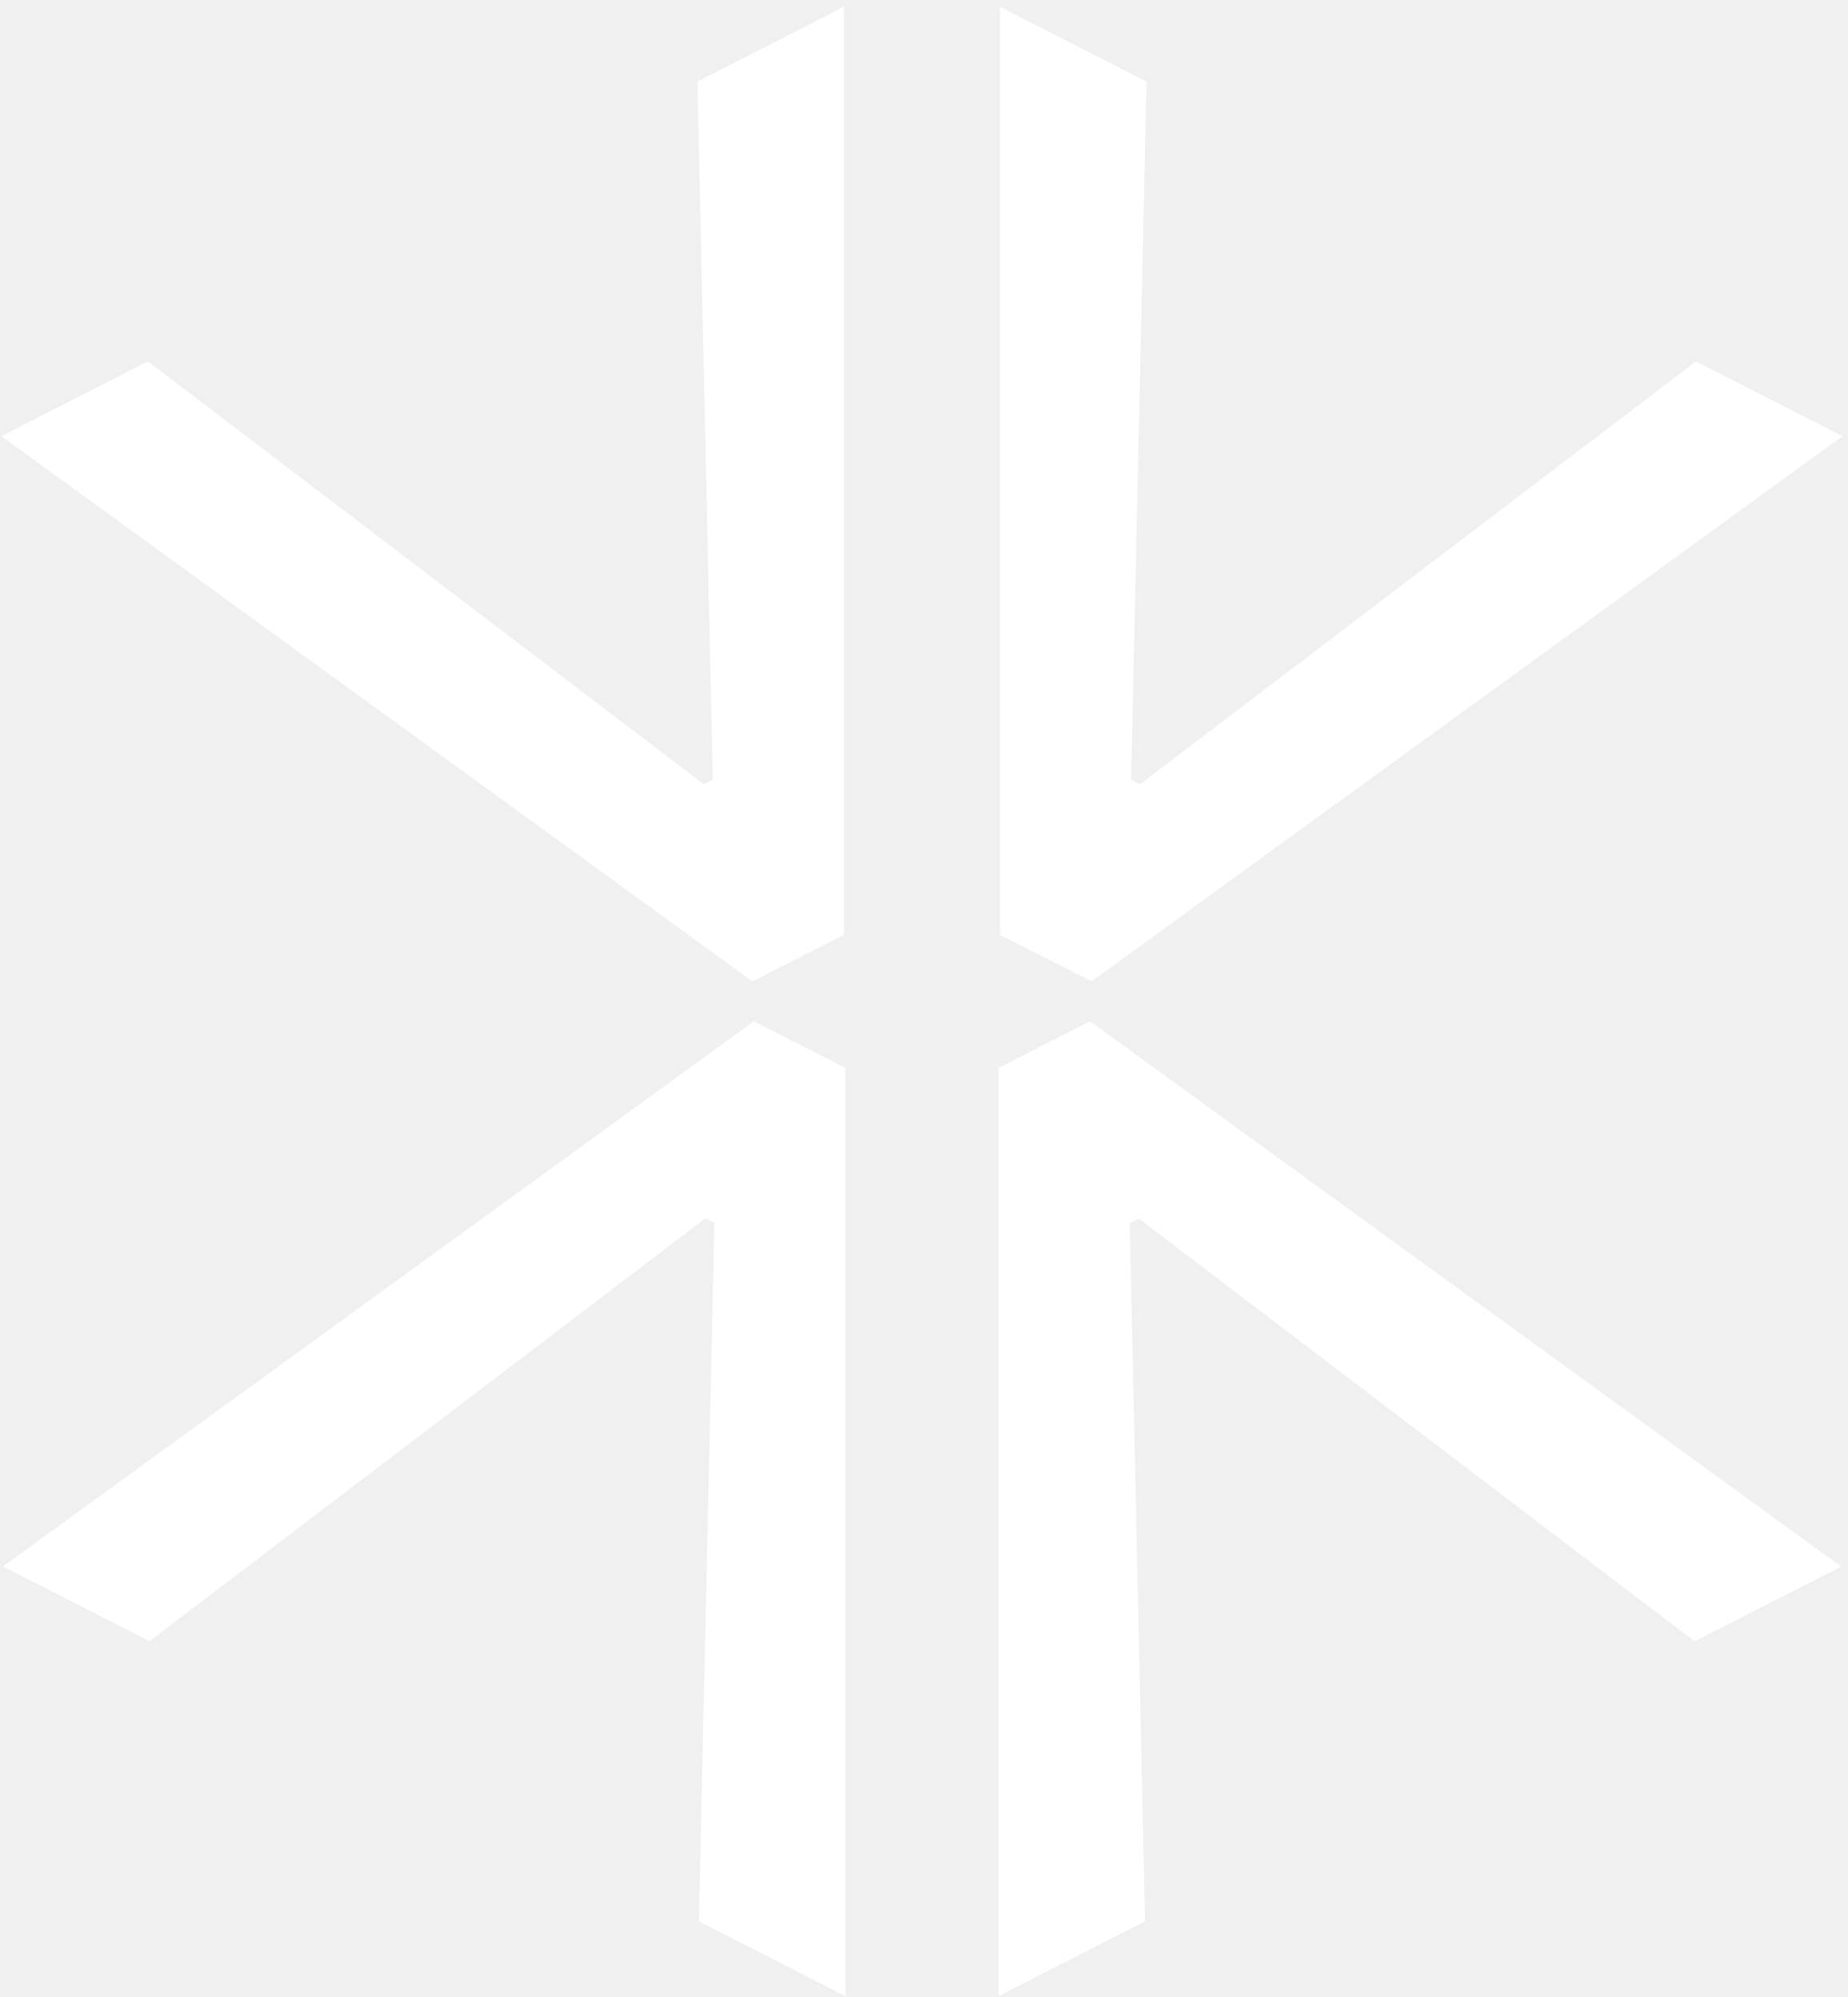
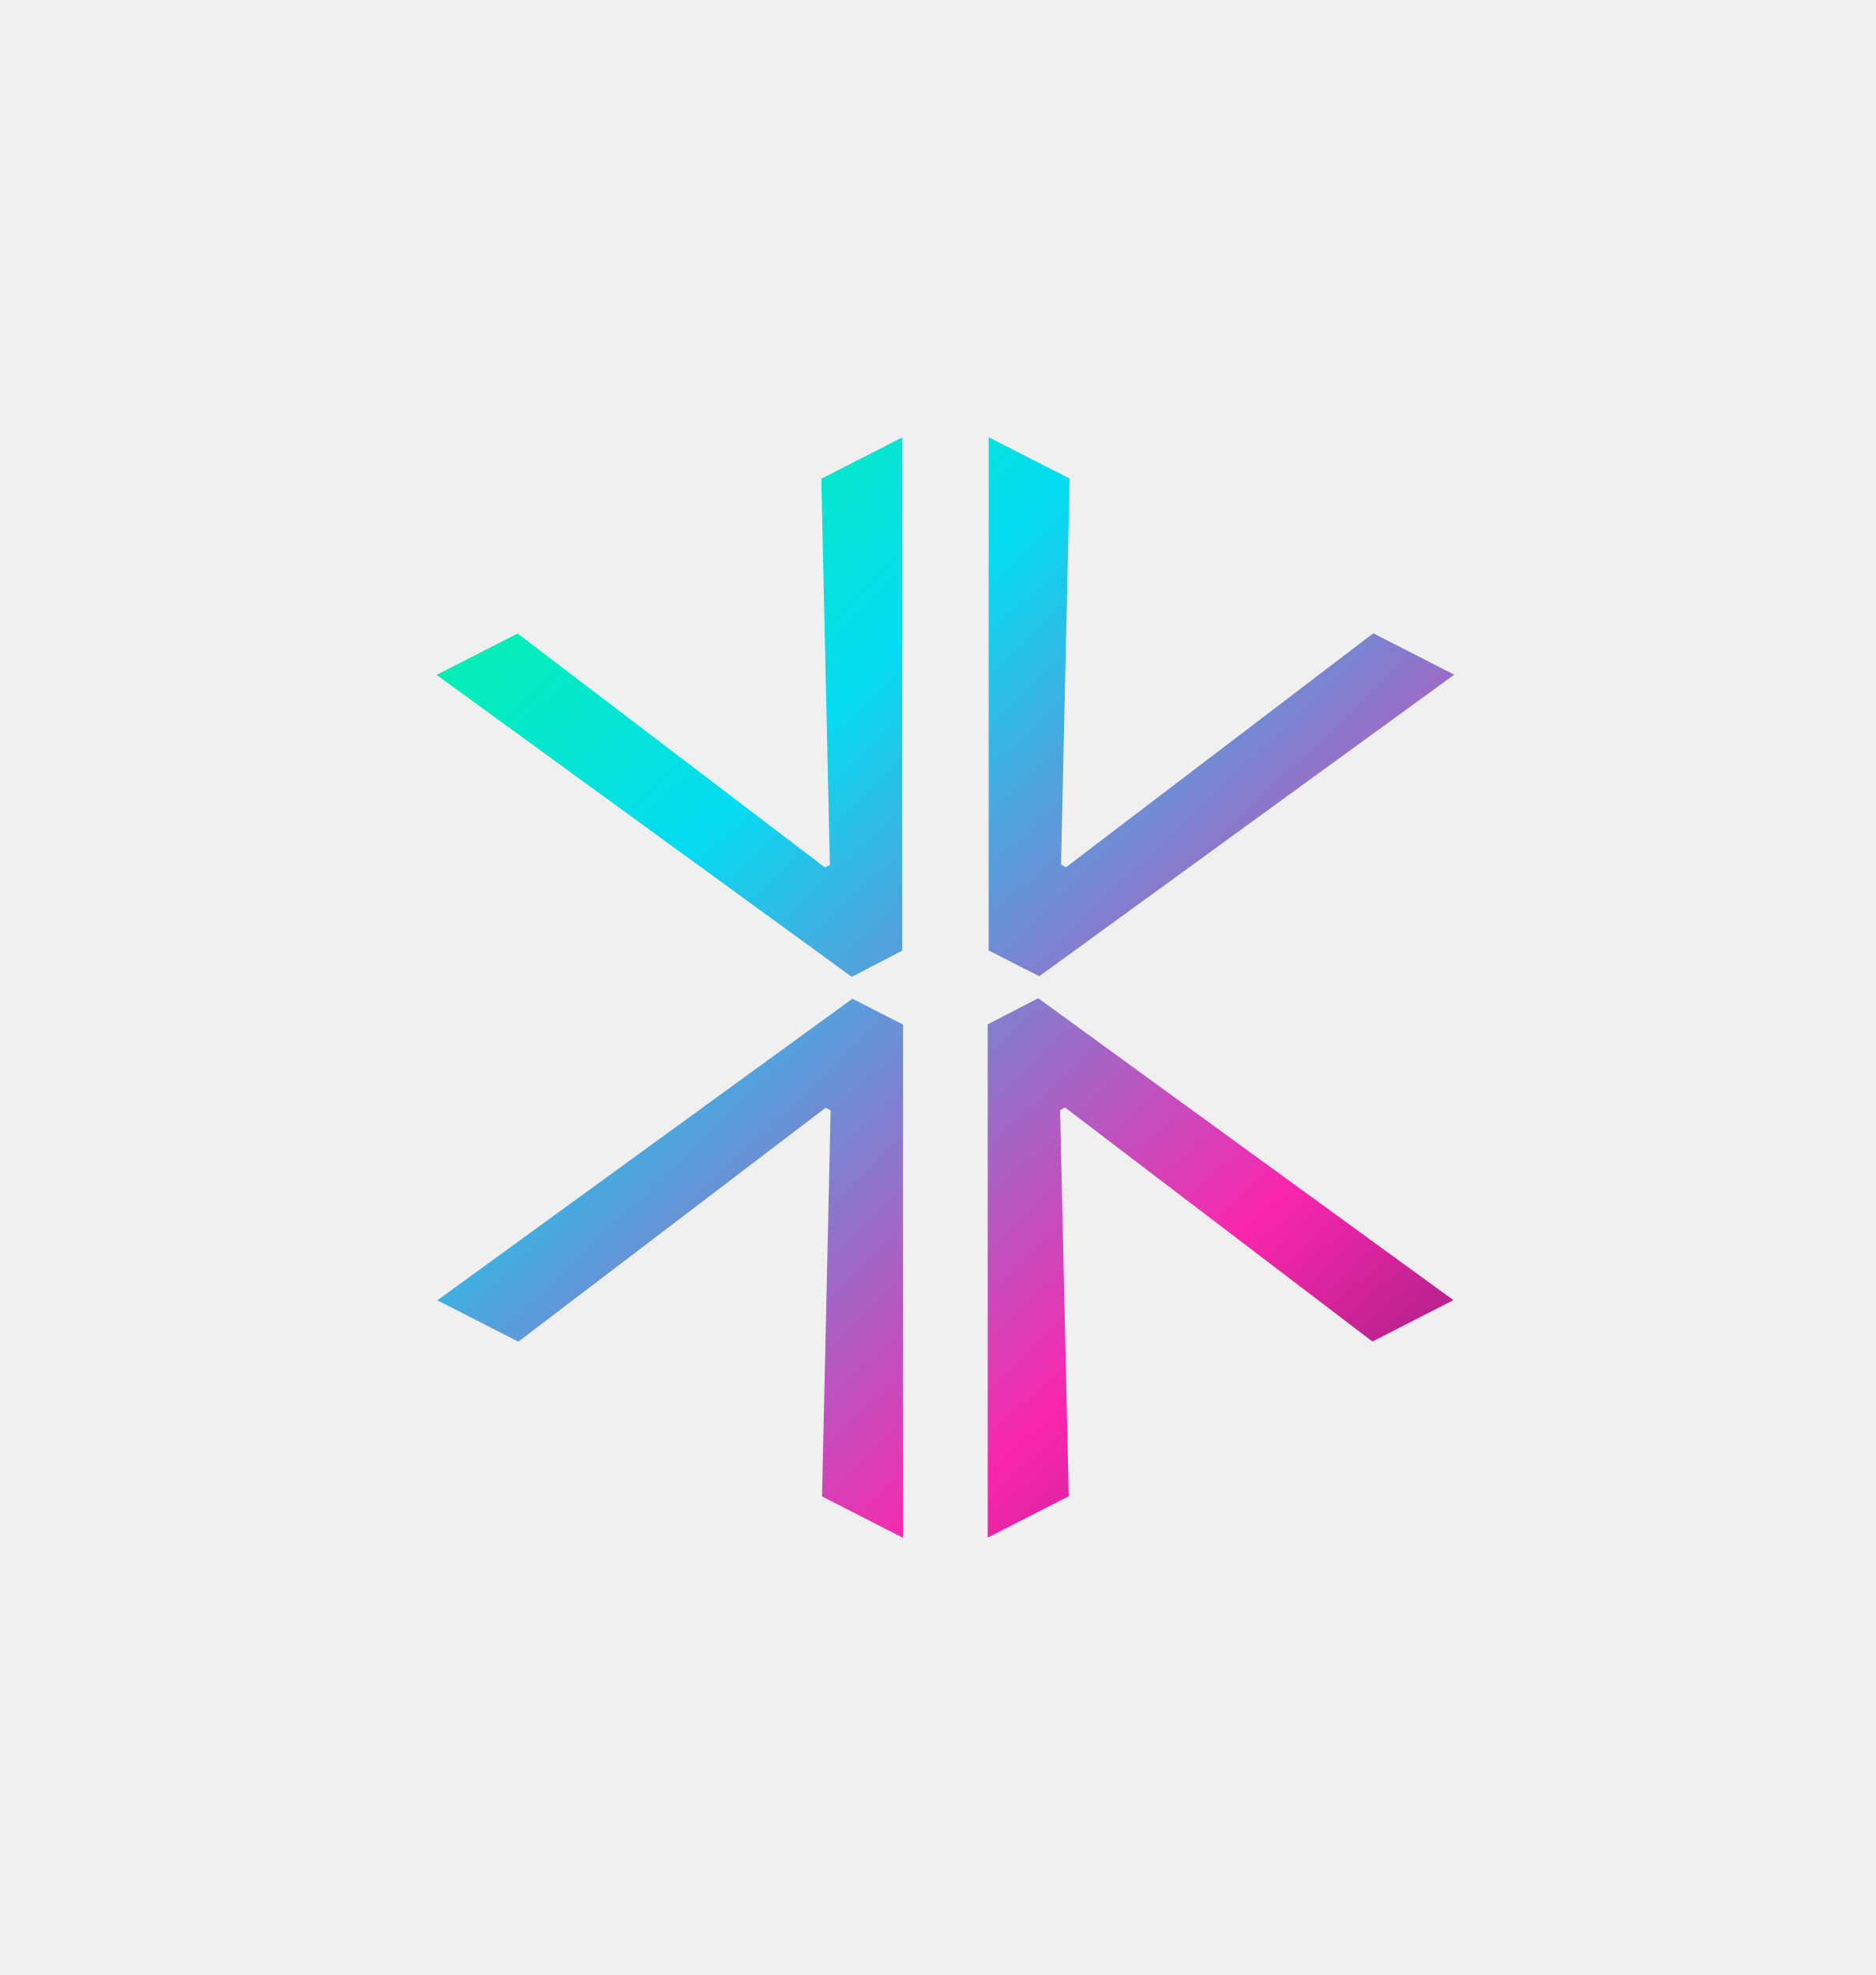
- <svg xmlns="http://www.w3.org/2000/svg" width="247" height="267" viewBox="0 0 247 267" fill="none">
-   <path d="M145.91 131.2L133.67 125V0.91L153.26 10.91L151.18 105L150.27 103.77L153.33 105.32H151.79L226.71 48.32L246.29 58.32L145.91 131.2Z" fill="white" />
-   <path d="M145.71 136.55L133.47 142.78V266.88L153.06 256.88L151 162.77L150.09 164L153.15 162.45H151.61L226.53 219.45L246.11 209.45L145.71 136.55Z" fill="white" />
-   <path d="M100.57 131.2L112.81 125V0.91L93.23 10.91L95.3 105L96.21 103.77L93.16 105.32H94.69L19.77 48.32L0.19 58.32L100.57 131.2Z" fill="white" />
-   <path d="M100.77 136.55L113 142.78V266.88L93.42 256.88L95.51 162.75L96.42 163.98L93.36 162.43H94.9L19.98 219.43L0.4 209.43L100.77 136.55Z" fill="white" />
+ <svg xmlns="http://www.w3.org/2000/svg" viewBox="0 0 453.53 477.5">
+   <defs>
+     <style>.cls-1{fill:url(#Gradiente_sem_nome_26);}</style>
+     <linearGradient id="Gradiente_sem_nome_26" x1="1378.17" y1="79.29" x2="1701.05" y2="419.54" gradientTransform="translate(-1285.78 21.04)" gradientUnits="userSpaceOnUse">
+       <stop offset="0" stop-color="#02fe85" />
+       <stop offset="0.27" stop-color="#05dbf2" />
+       <stop offset="0.61" stop-color="#fa26ad" />
+       <stop offset="1" stop-color="#00163d" />
+     </linearGradient>
+   </defs>
+   <g id="Camada_2" data-name="Camada 2">
+     <path class="cls-1" d="M351.65,163.12l-19.58-10-74.31,56.56-1.2-.62,2.08-93.36-19.58-10,0,124.09,12.24,6.24ZM105.75,314.38l19.58,10,74.32-56.56,1.2.62-2.08,93.36,19.58,10,0-124.09-12.24-6.24Zm112.42-84.54,0-124.09-19.58,10,2.08,93.36-1.2.62-74.32-56.56-19.58,10,100.38,73Zm20.66,17.82,0,124.09,19.59-10-2.08-93.36,1.2-.62,74.31,56.57,19.59-10-100.39-73Z" />
+   </g>
</svg>
